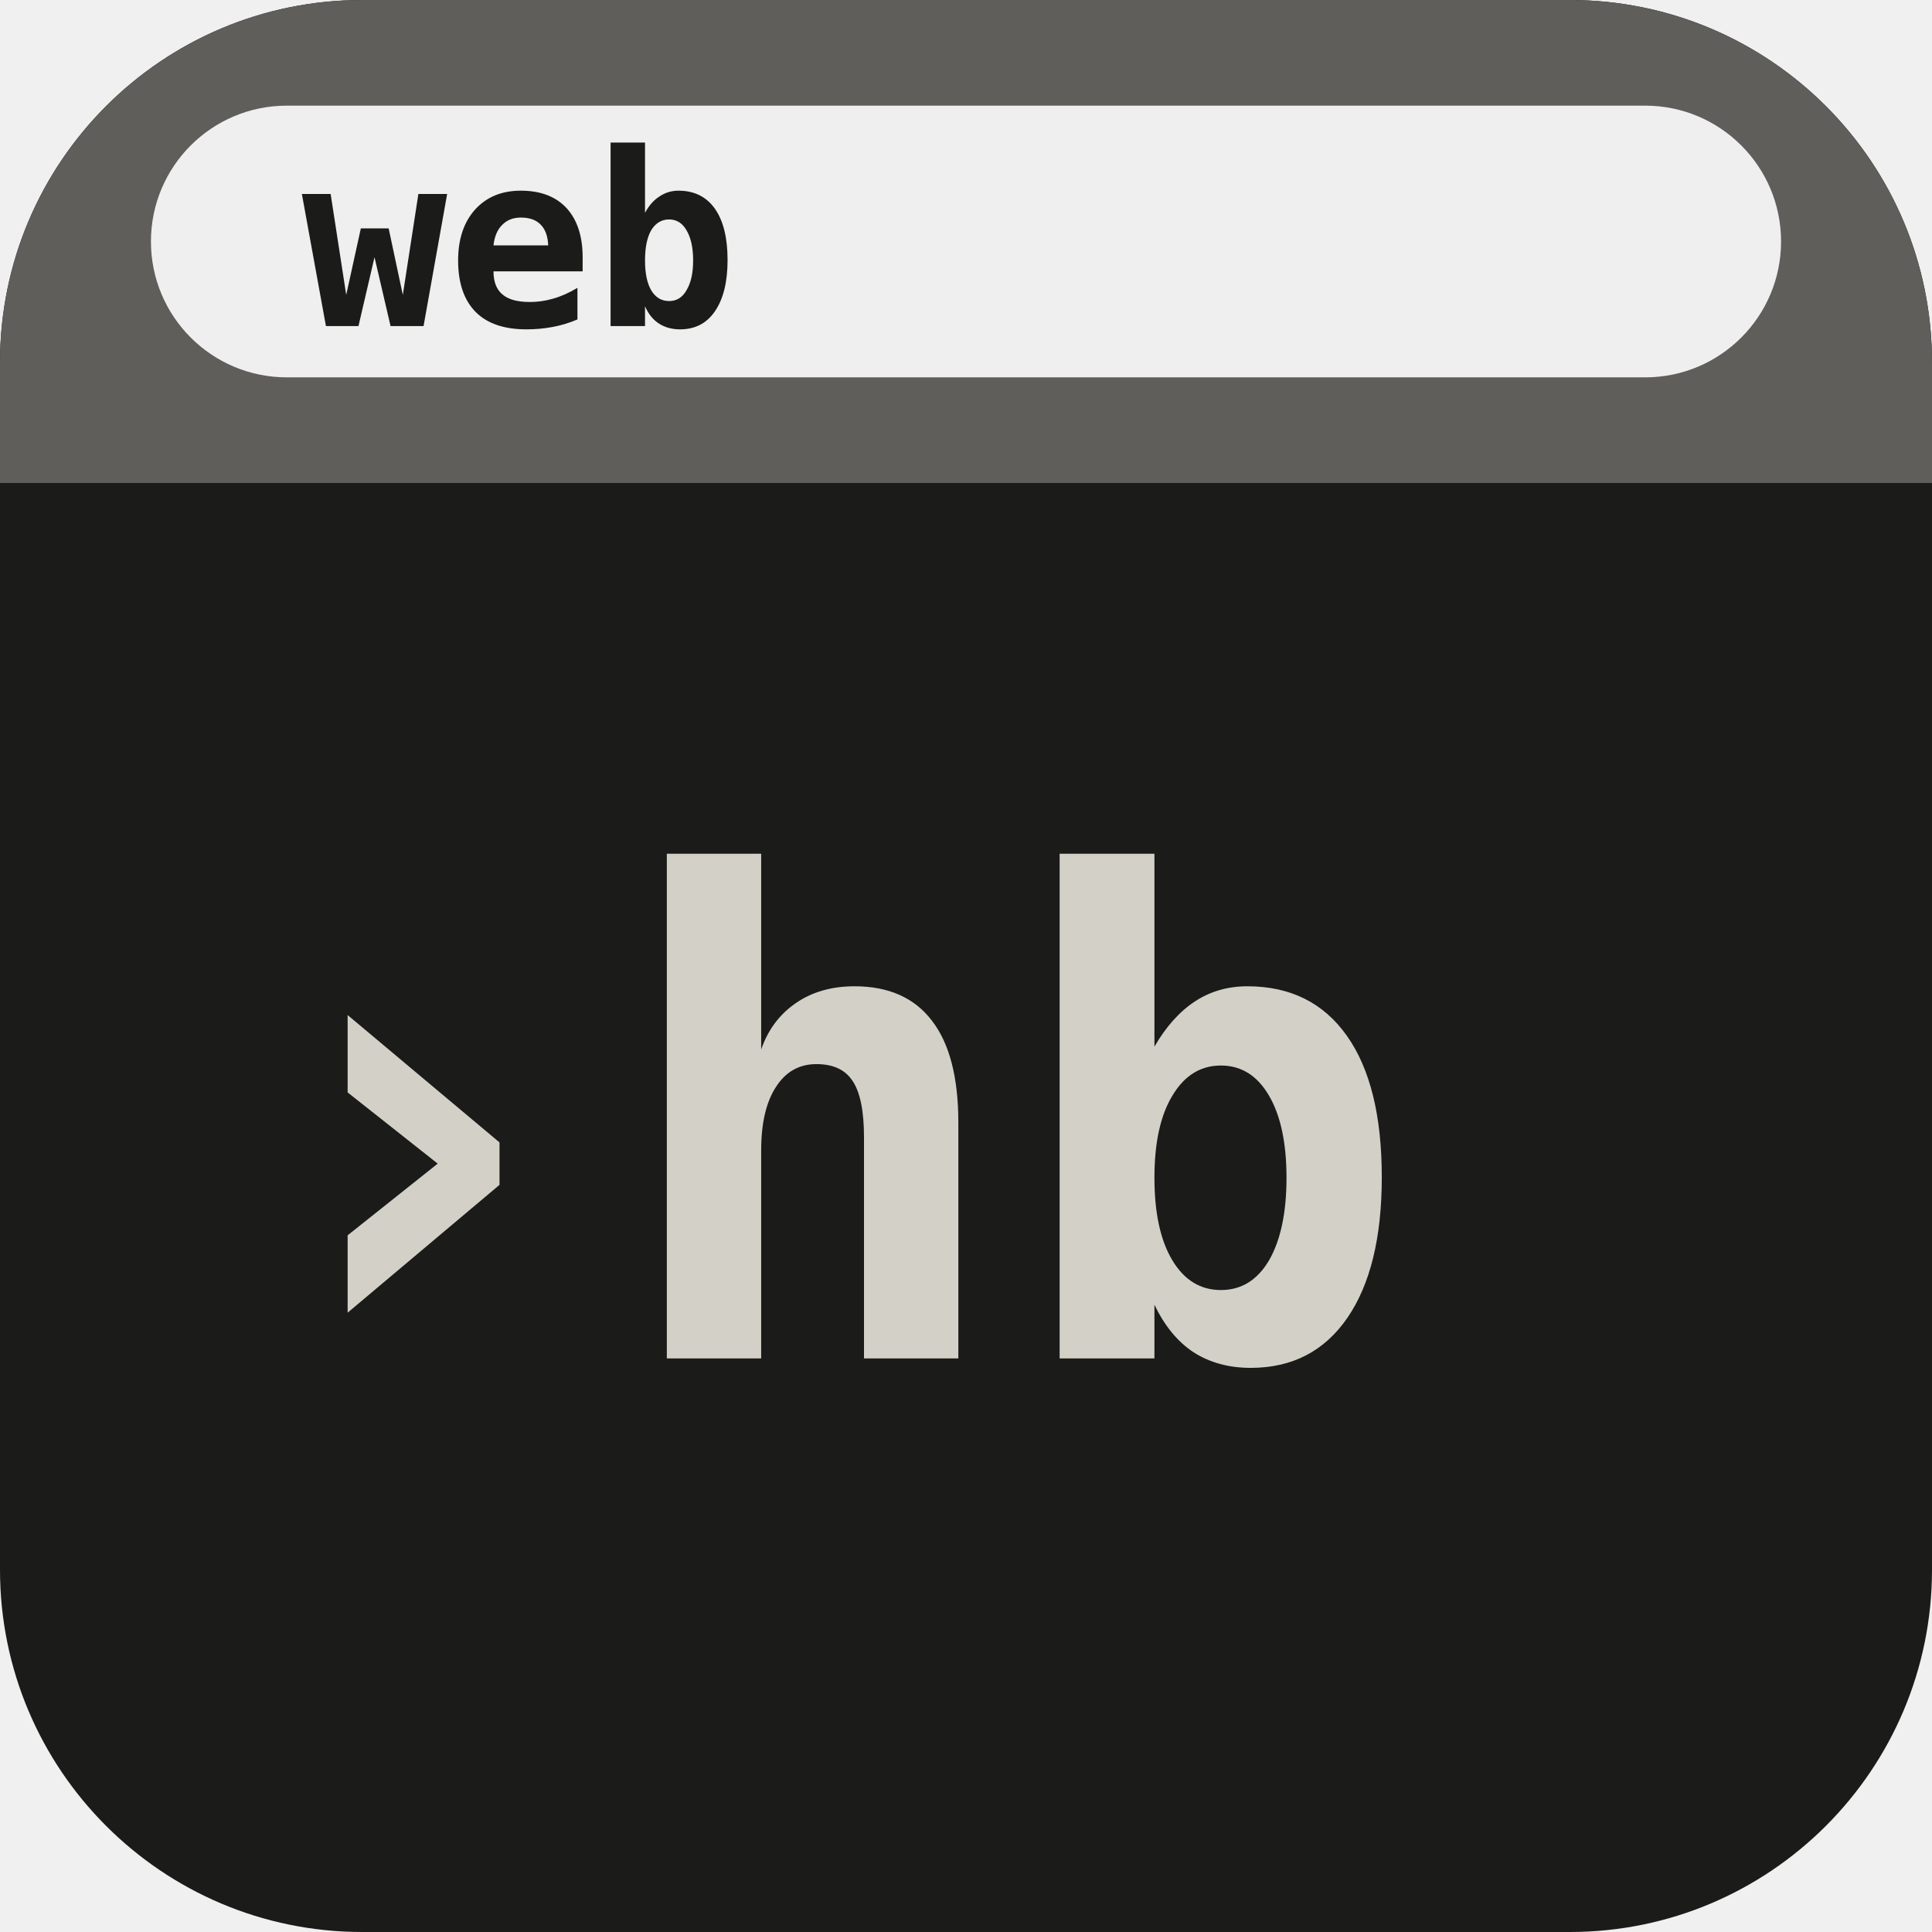
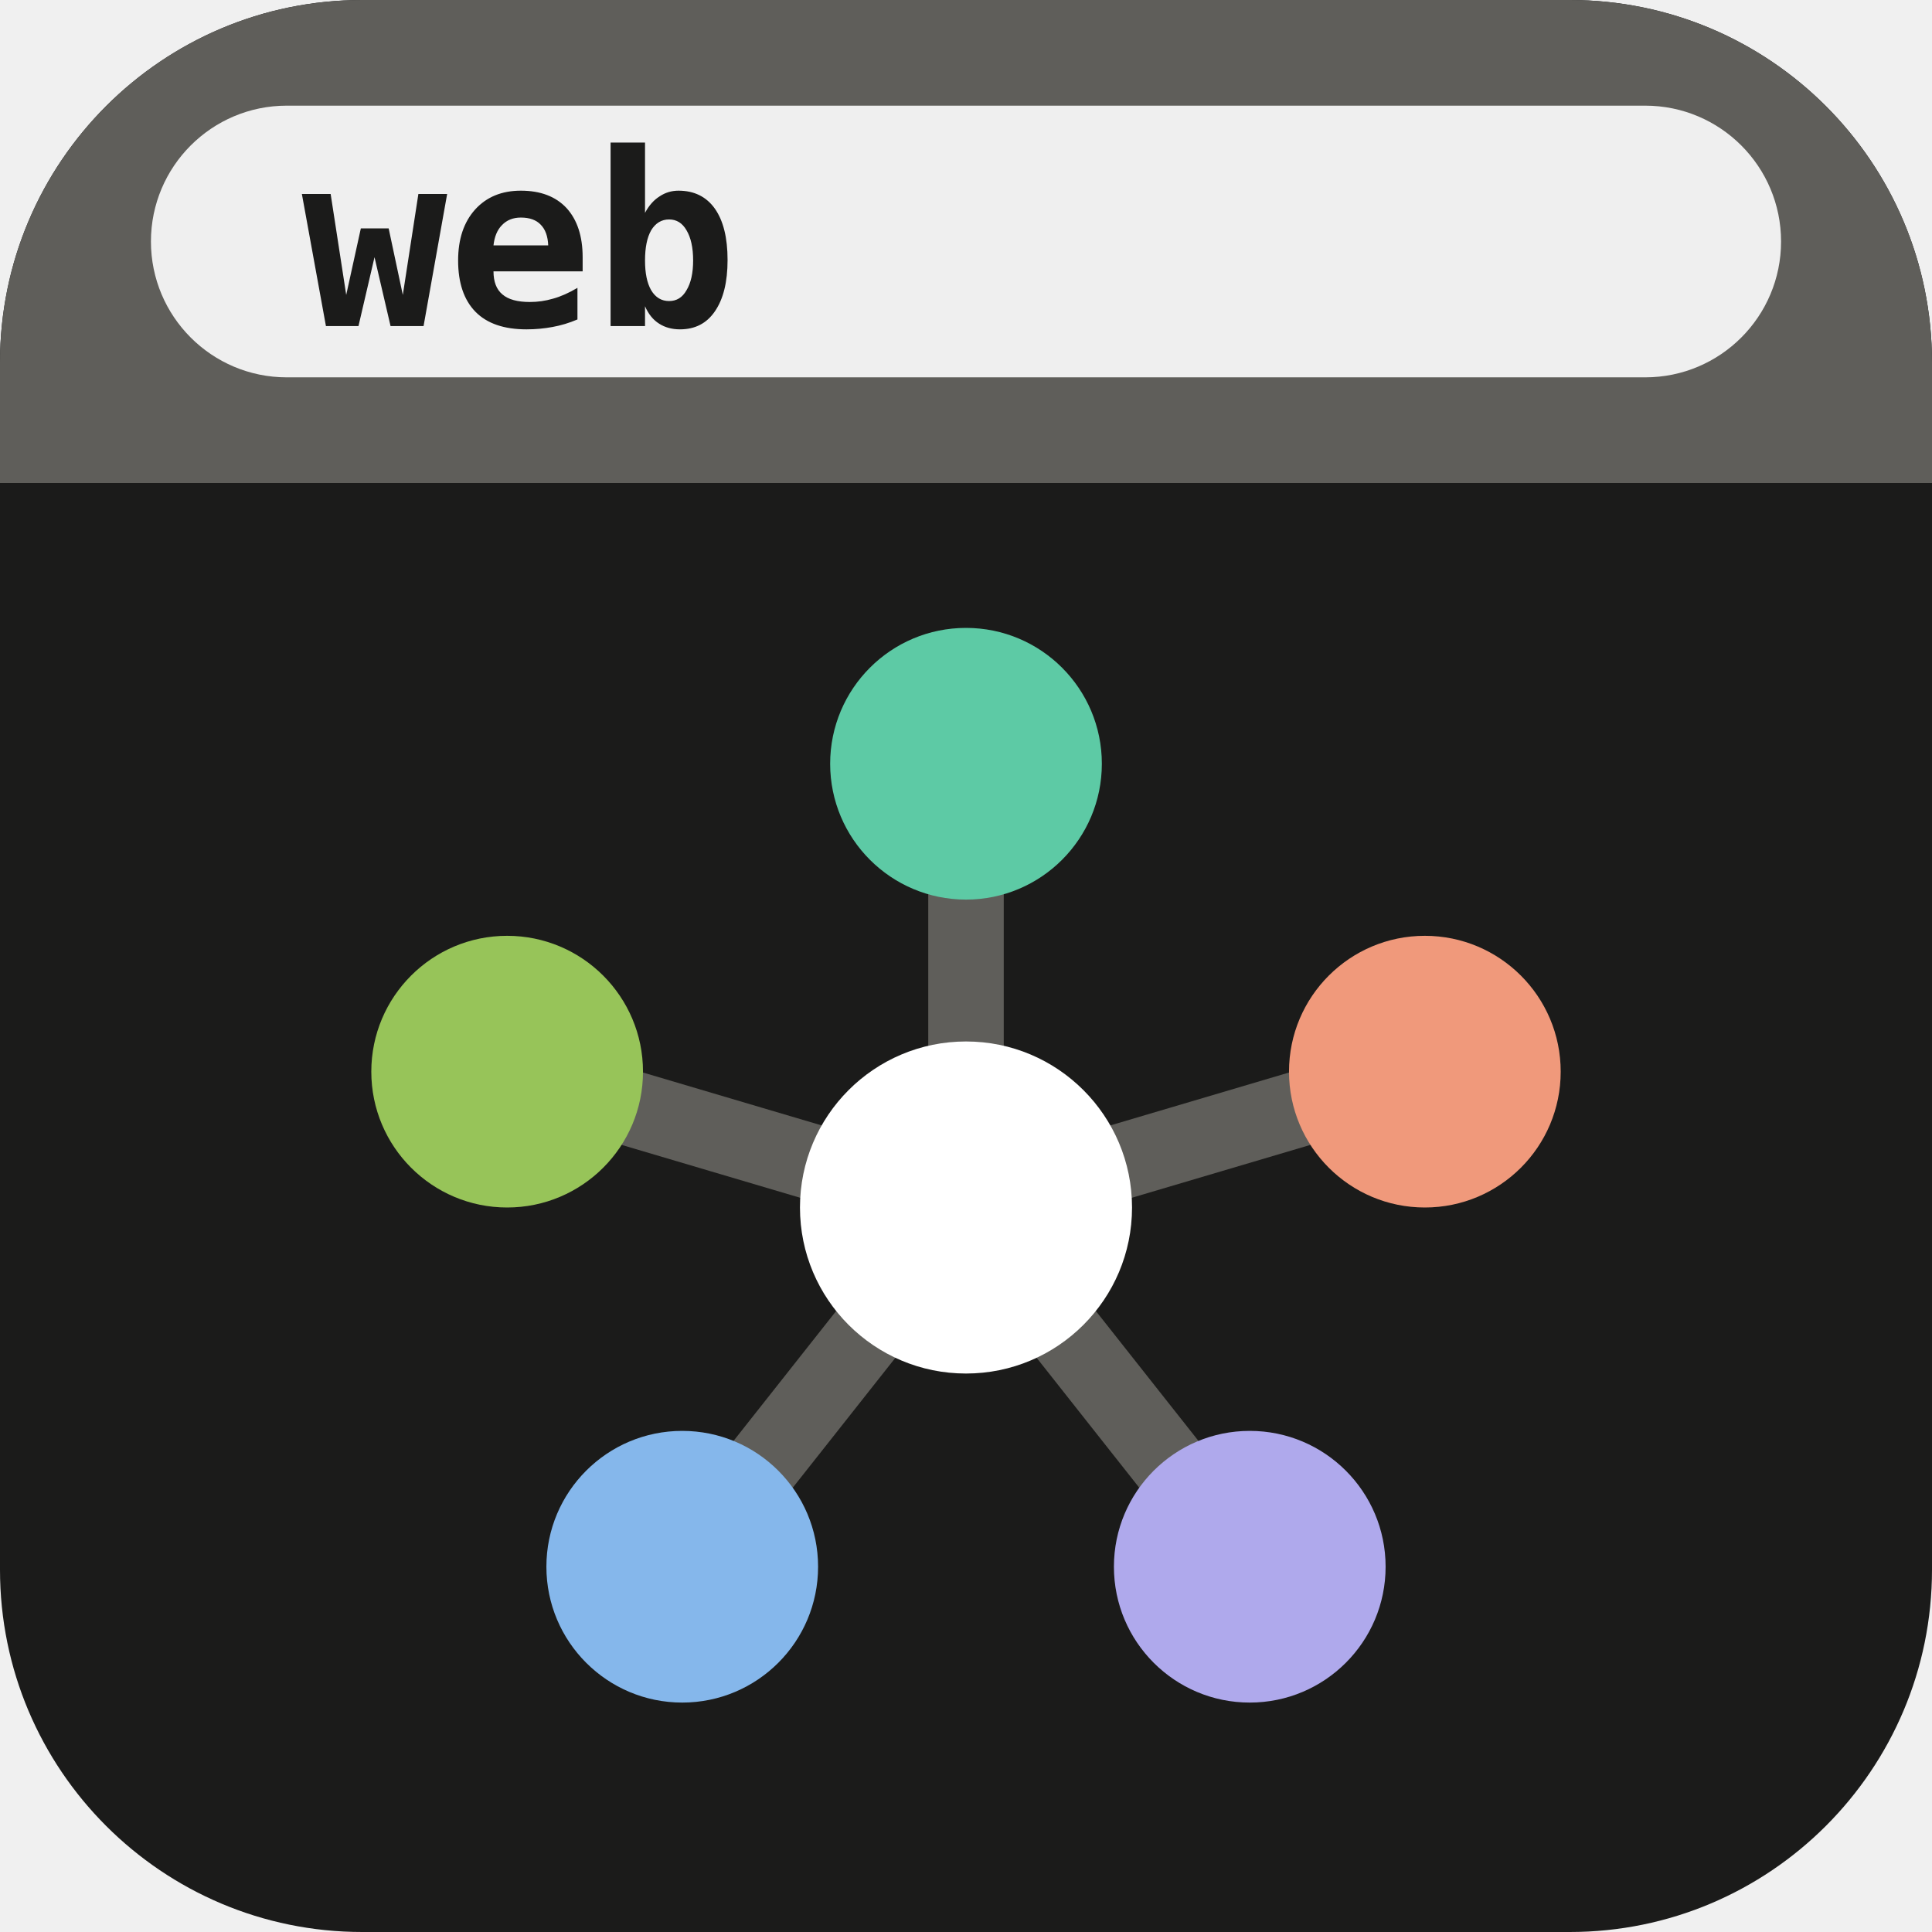
<svg xmlns="http://www.w3.org/2000/svg" viewBox="0 0 64 64">
  <rect width="64" height="64" rx="12" fill="#1B1B1A" />
  <path d="M0 12A12 12 0 0 1 12 0H52A12 12 0 0 1 64 12V16H0Z" fill="#5F5E5A" />
  <rect x="5" y="3.5" width="54" height="9" rx="4.5" fill="#fff" fill-opacity="0.9" />
  <text x="10" y="10.8" font-family="Consolas, 'Cascadia Mono', Menlo, 'DejaVu Sans Mono', monospace" font-size="8" font-weight="700" fill="#1B1B1A">web</text>
-   <text x="7" y="45" font-family="Consolas, 'Cascadia Mono', Menlo, 'DejaVu Sans Mono', monospace" font-size="22" font-weight="700" fill="#D3D1C7">›hb</text>
+   <path d="M32 40L32.0 25.3" stroke="#5F5E5A" stroke-width="2.5" />
+   <path d="M32 40L47.2 35.5" stroke="#5F5E5A" stroke-width="2.5" />
+   <path d="M32 40L41.4 51.9" stroke="#5F5E5A" stroke-width="2.5" />
+   <path d="M32 40L22.6 51.9" stroke="#5F5E5A" stroke-width="2.5" />
+   <path d="M32 40L16.8 35.5" stroke="#5F5E5A" stroke-width="2.5" />
+   <circle cx="32.0" cy="25.3" r="4.5" fill="#5DCAA5" />
+   <circle cx="47.2" cy="35.5" r="4.5" fill="#F0997B" />
+   <circle cx="41.4" cy="51.9" r="4.5" fill="#AFA9EC" />
+   <circle cx="22.6" cy="51.9" r="4.5" fill="#85B7EB" />
+   <circle cx="16.8" cy="35.5" r="4.5" fill="#97C459" />
+   <circle cx="32" cy="40" r="5.5" fill="#fff" />
</svg>
